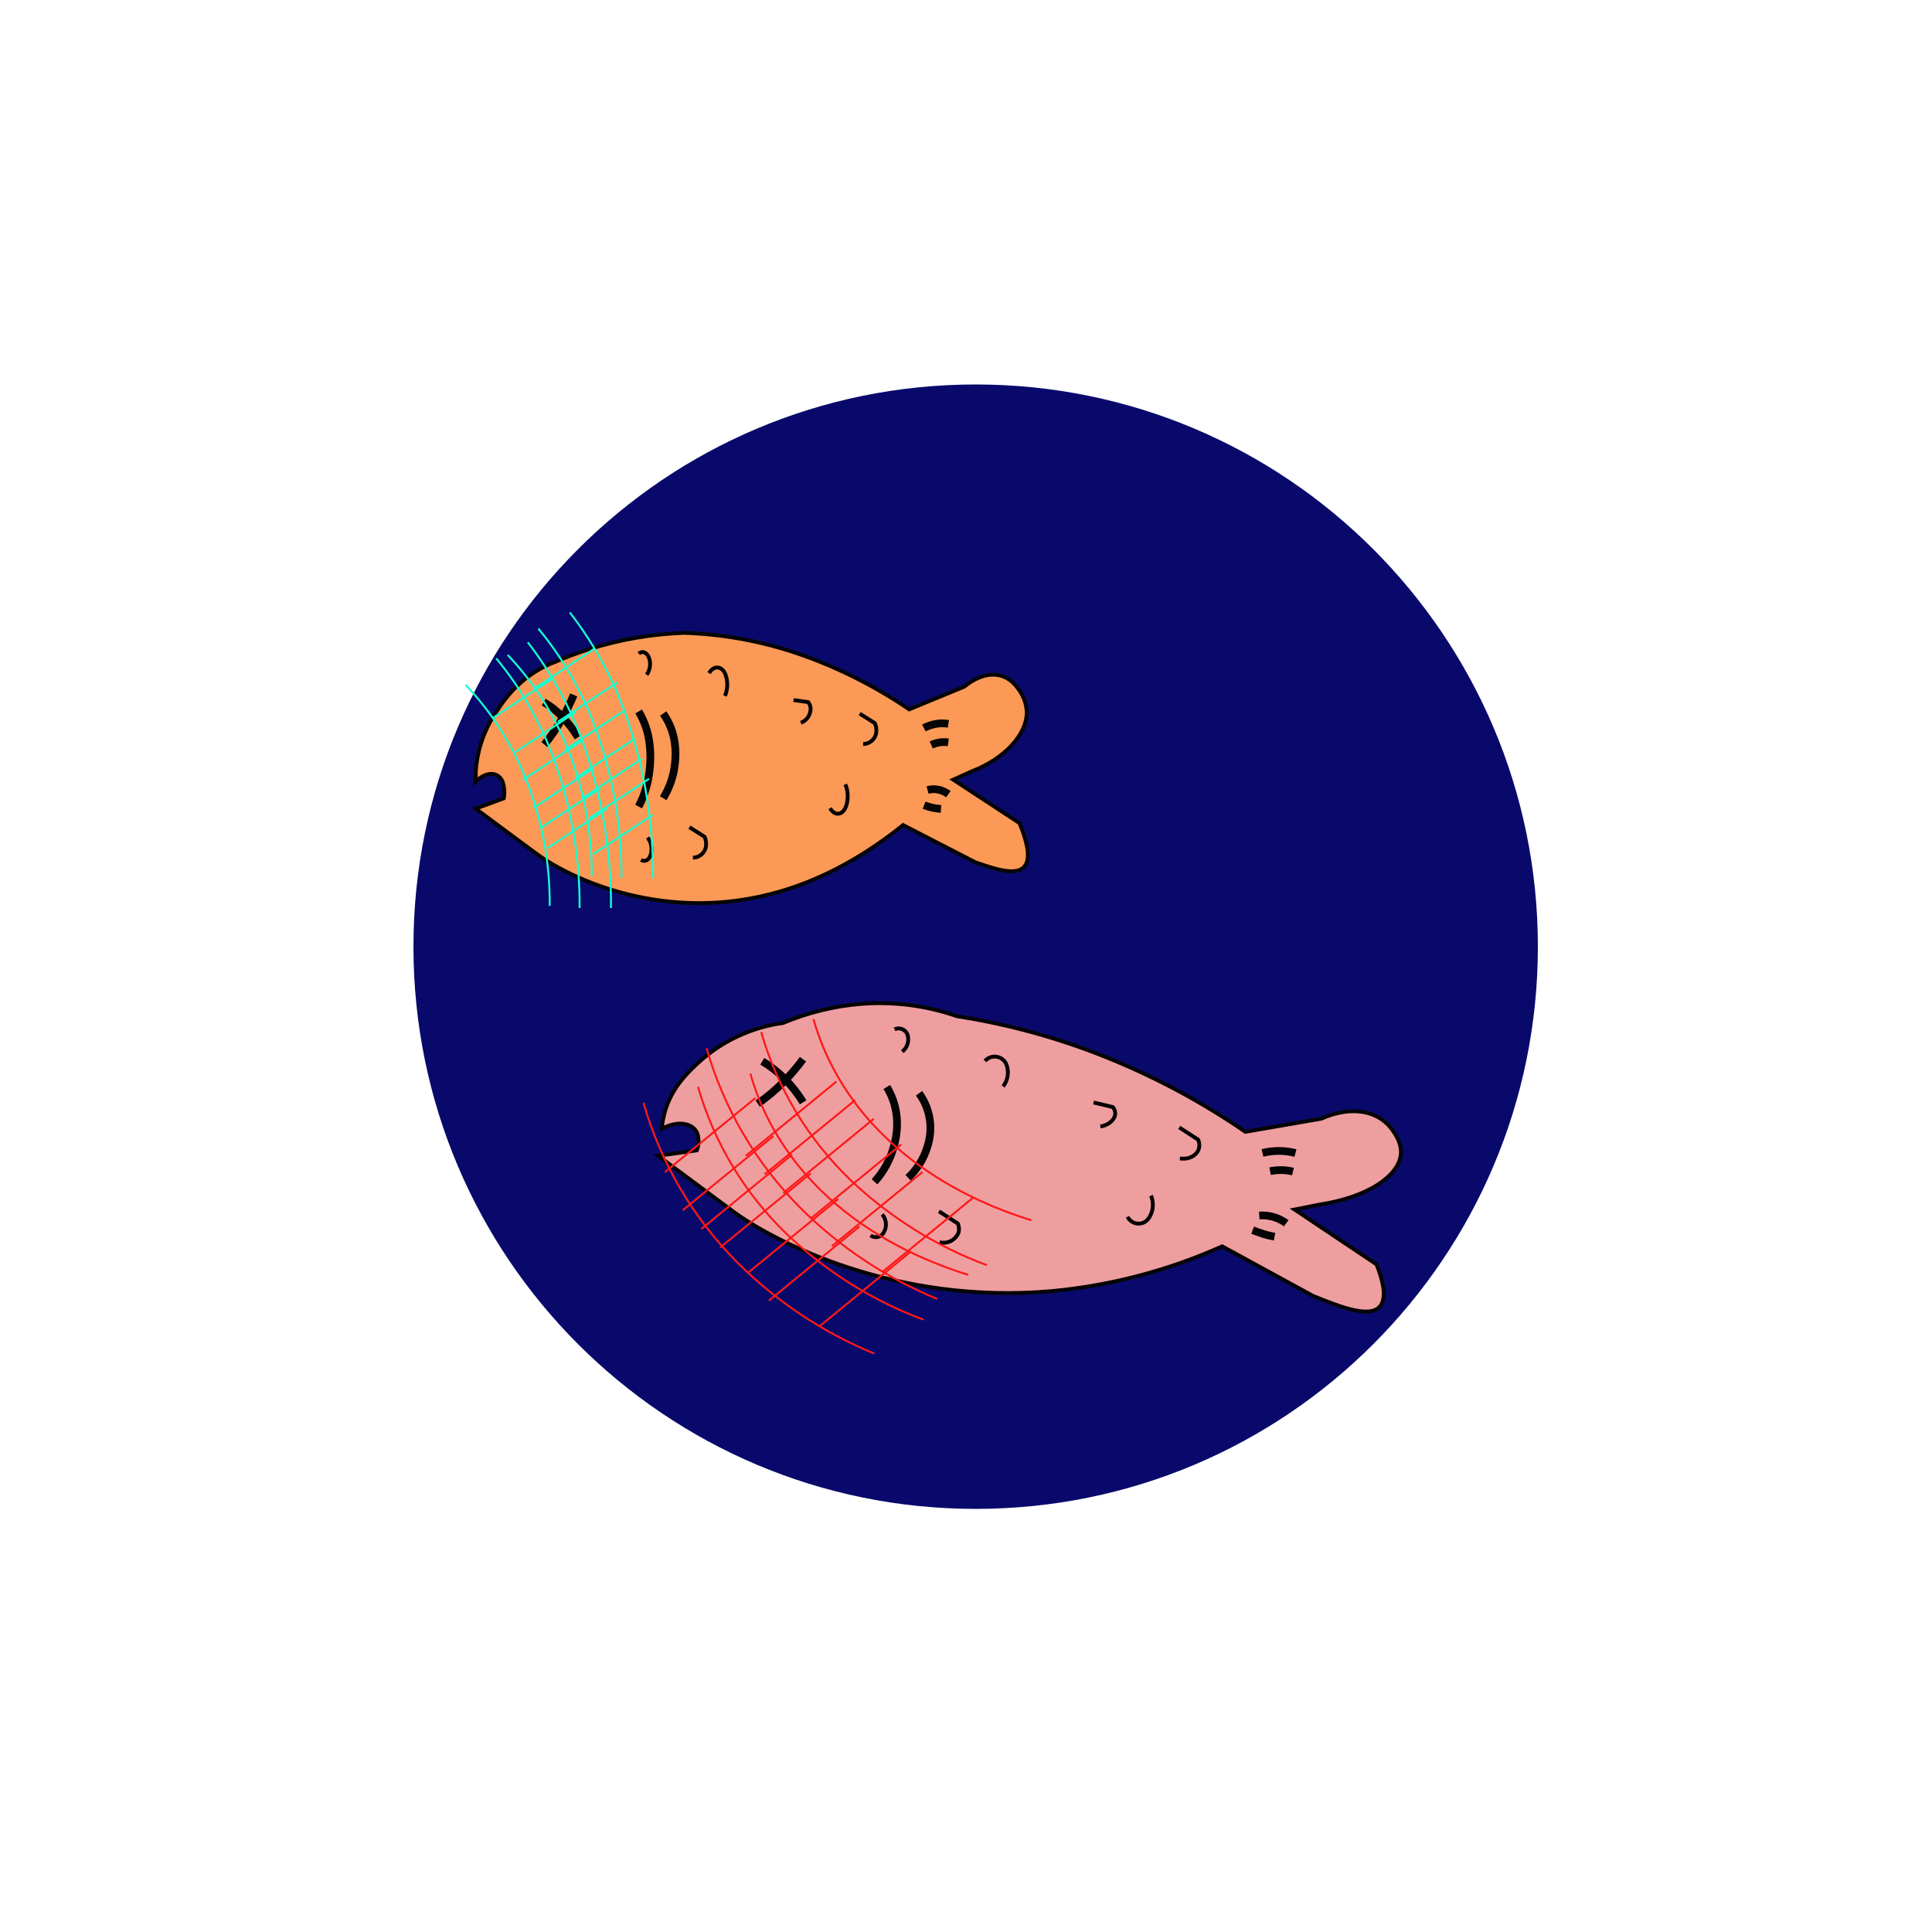
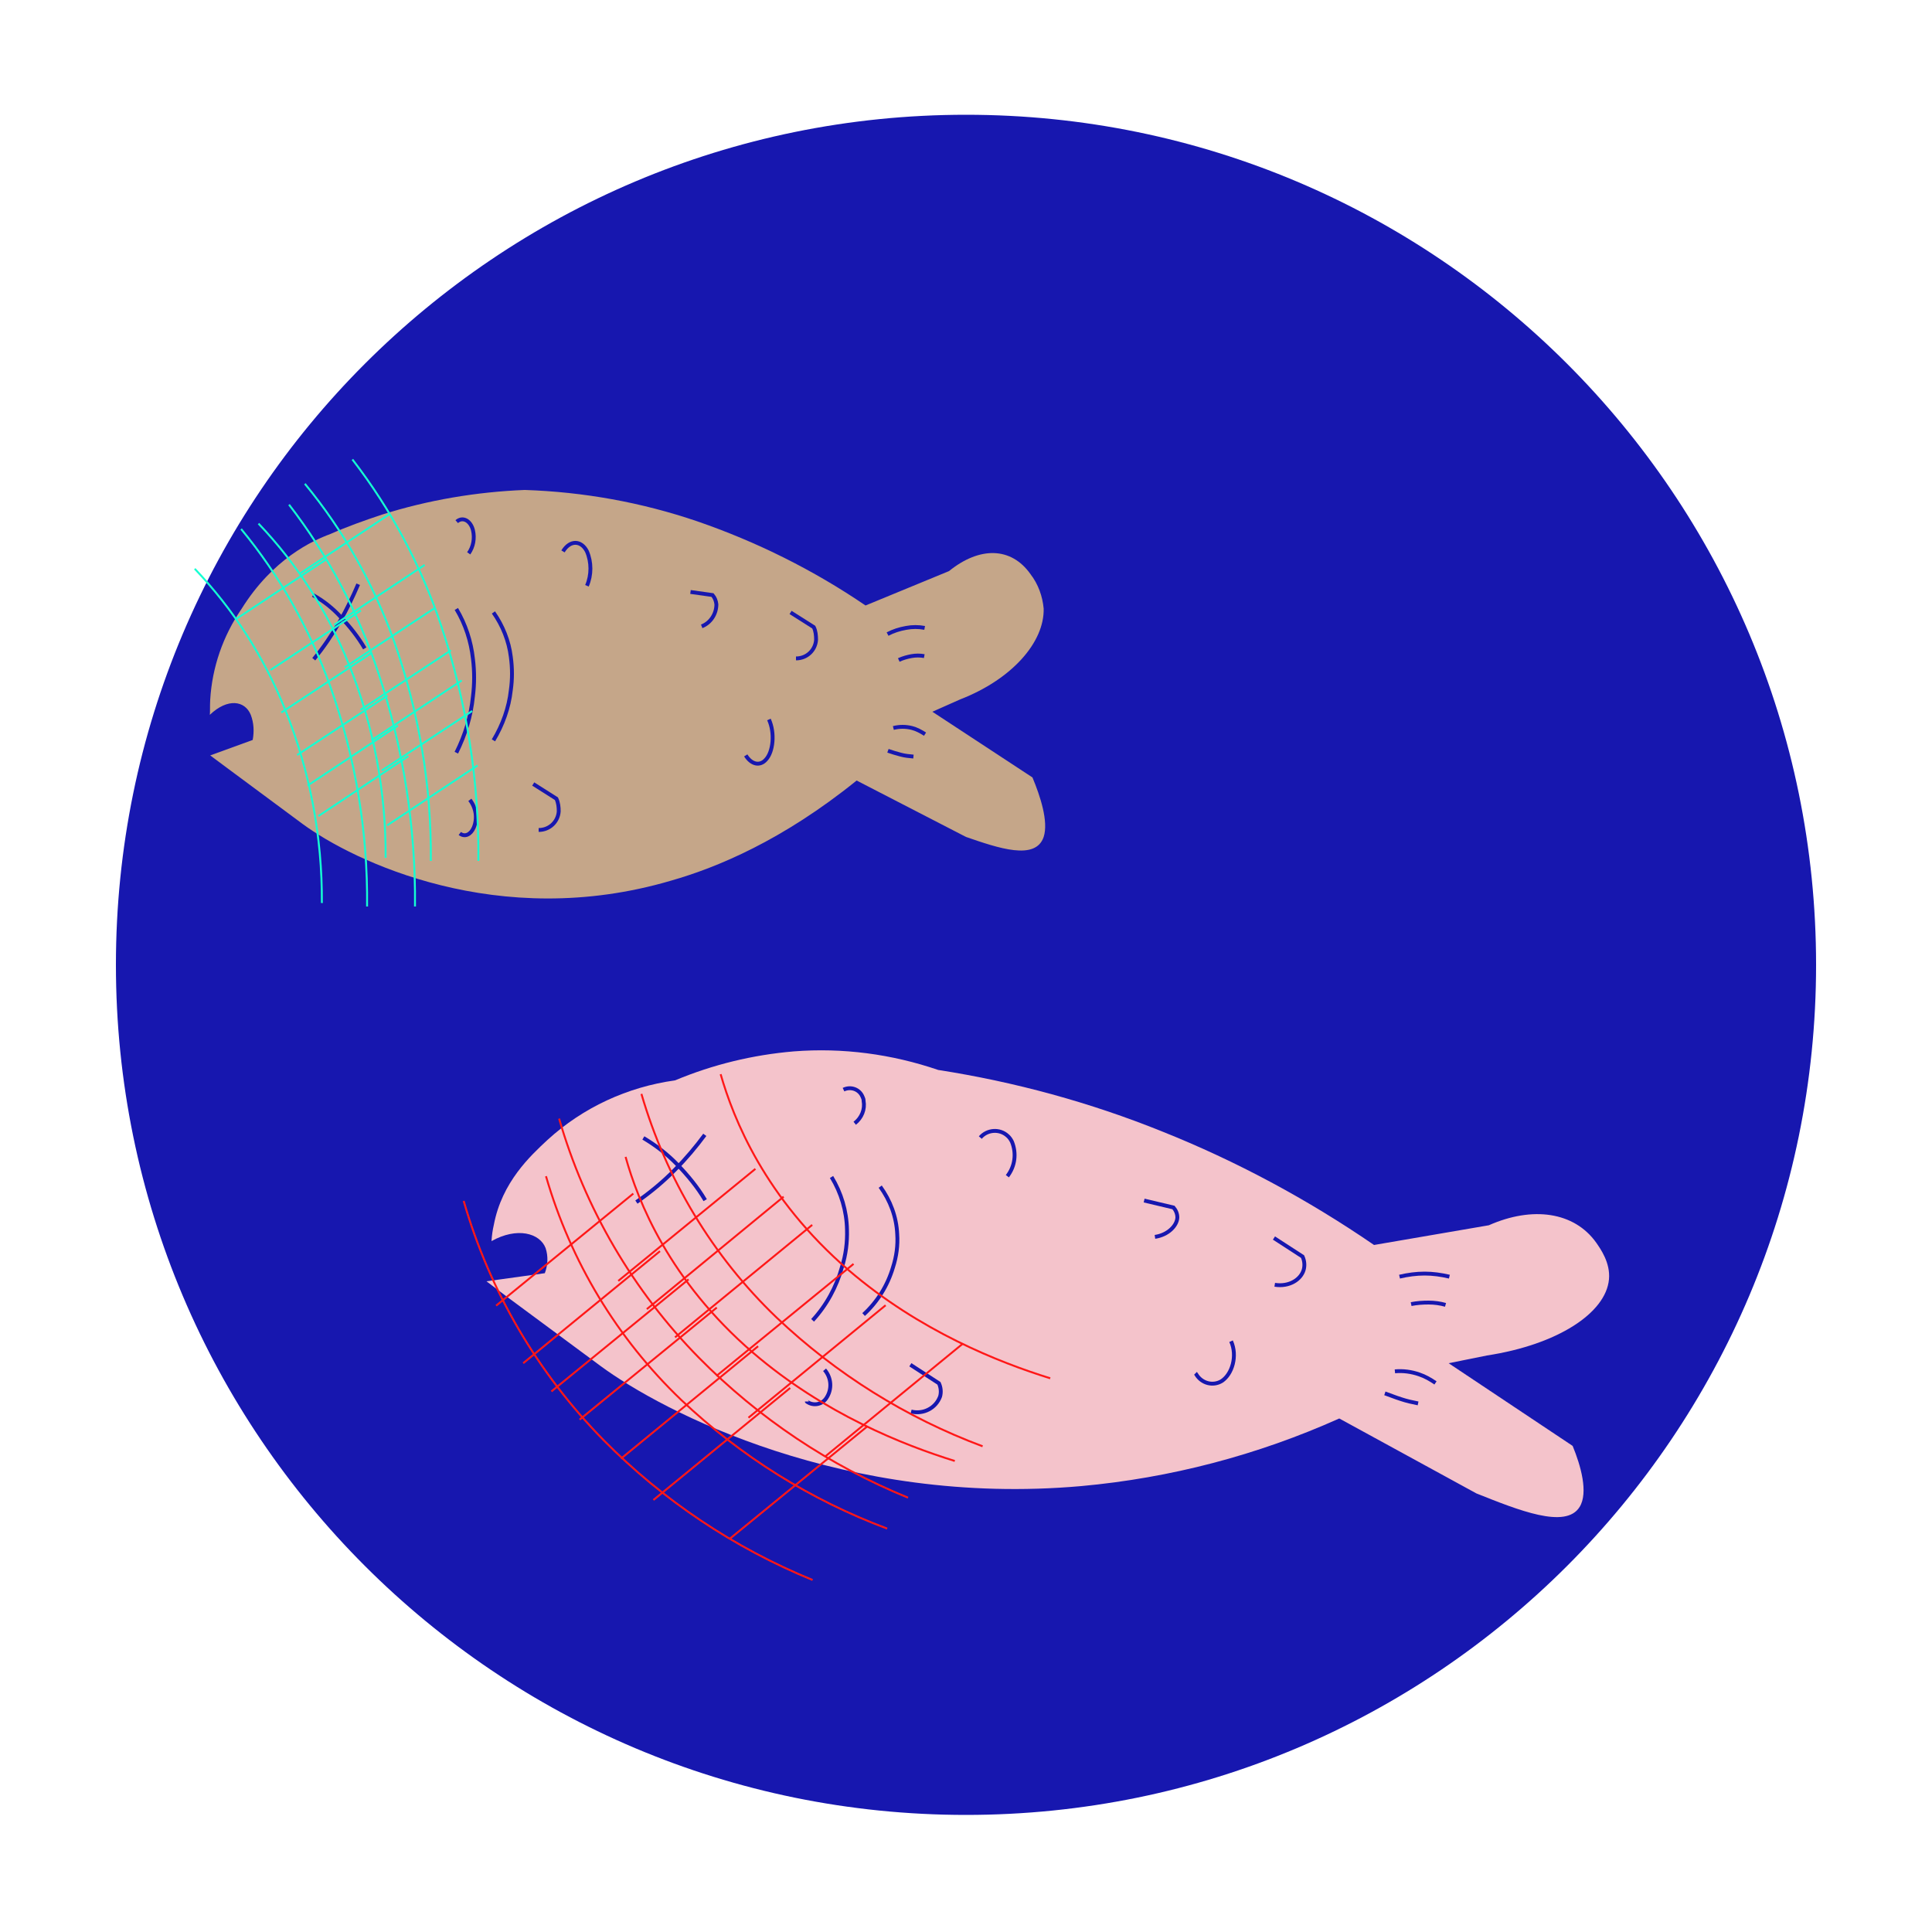
- <svg xmlns="http://www.w3.org/2000/svg" id="Layer_1" data-name="Layer 1" viewBox="0 0 500 500">
-   <defs>
-     <style>.cls-1{fill:#09096c;}.cls-2{fill:#ef9ea0;}.cls-2,.cls-3,.cls-4,.cls-5{stroke:#050404;}.cls-2,.cls-3,.cls-4,.cls-5,.cls-6,.cls-7{stroke-miterlimit:10;}.cls-3,.cls-4,.cls-6,.cls-7{fill:none;}.cls-4{stroke-width:2px;}.cls-5{fill:#fc9956;}.cls-6{stroke:#15ffd2;}.cls-6,.cls-7{stroke-width:0.5px;}.cls-7{stroke:#ff1717;}</style>
-   </defs>
-   <circle class="cls-1" cx="252.5" cy="245" r="145.5" />
-   <path class="cls-2" d="M171.65,289.49c1.42-7.35,6.25-11.85,9.16-14.55a40.46,40.46,0,0,1,21.82-10.19,65.78,65.78,0,0,1,20.29-4.95A60.91,60.91,0,0,1,247.68,263,175.49,175.49,0,0,1,286,273.49a187.07,187.07,0,0,1,36.31,19.42l19.65-3.4c7.49-3.33,14.64-2.34,18.4,2.95.76,1.07,2.43,3.42,2.17,6.26-.54,5.75-8.8,11.16-20.91,13l-6.58,1.31,21.2,14.18c1.36,3.4,2.74,8,1.19,10.48-2.41,3.83-10.54.55-17.63-2.31L316.3,322.55a139.38,139.38,0,0,1-44.2,11.6c-40.41,3.55-71.71-12.79-82.26-20.55-1.53-1.12-16-11.86-16-11.86l-3.5-2.63,10-1.41a6.49,6.49,0,0,0,.14-4.33c-1-2.61-4.87-3.63-9.23-1.21A20.23,20.23,0,0,1,171.65,289.49Z" />
-   <path class="cls-3" d="M254.92,274.58a3.3,3.3,0,0,1,5.46.72,5.86,5.86,0,0,1-.77,5.87" />
-   <path class="cls-3" d="M297.87,309.43c1.1,2.5.22,5.65-1.57,6.8a3.19,3.19,0,0,1-4.49-1.33" />
-   <path class="cls-3" d="M283,285.32l5,1.19a2.61,2.61,0,0,1,.63,1.71c-.06,1.42-1.59,3-3.85,3.3" />
-   <path class="cls-3" d="M305.19,291.78l4.9,3.17a3.63,3.63,0,0,1,.2,2.26c-.45,1.67-2.46,3-4.93,2.58" />
-   <path class="cls-3" d="M243,313.49l4.89,3.17a3.67,3.67,0,0,1,.21,2.26,4.2,4.2,0,0,1-4.93,2.58" />
-   <path class="cls-3" d="M228.31,314.29a4,4,0,0,1,.28,4.87,2.32,2.32,0,0,1-3.29.57" />
-   <path class="cls-3" d="M231.51,266.39a2.46,2.46,0,0,1,3.48,1.94,4,4,0,0,1-1.49,3.83" />
-   <path class="cls-4" d="M197.28,274.65a29,29,0,0,1,5.81,4.56,34.26,34.26,0,0,1,4.76,6.06" />
-   <path class="cls-4" d="M207.81,274.12a53,53,0,0,1-5,5.86,47.08,47.08,0,0,1-6.71,5.64" />
-   <path class="cls-4" d="M229.5,281.31a18.05,18.05,0,0,1,2.65,9,21.2,21.2,0,0,1-.83,6.41,22.19,22.19,0,0,1-5,9.12" />
-   <path class="cls-4" d="M237.84,282.94a15.2,15.2,0,0,1,2.92,8.12,15.88,15.88,0,0,1-.75,5.71,18.17,18.17,0,0,1-5,8.05" />
-   <path class="cls-4" d="M326.73,298.38a17.69,17.69,0,0,1,4.33-.52,16.79,16.79,0,0,1,4.2.55" />
-   <path class="cls-4" d="M328.7,303.1a13.7,13.7,0,0,1,3-.28,13.47,13.47,0,0,1,2.92.38" />
-   <path class="cls-4" d="M329.85,320.07a28.21,28.21,0,0,1-2.88-.71c-1.09-.34-2-.7-2.79-1" />
-   <path class="cls-4" d="M325.89,314.57a10.33,10.33,0,0,1,4.19.55,10.86,10.86,0,0,1,2.8,1.45" />
-   <path class="cls-5" d="M123.14,199.64a30.71,30.71,0,0,1,5.38-15.52c5.35-8.58,12.14-11.72,15.21-12.84A89.24,89.24,0,0,1,152.5,168a92.7,92.7,0,0,1,24.5-4.22,101.36,101.36,0,0,1,29.47,5.36,121.14,121.14,0,0,1,28.83,14.44l14.26-5.88c5.23-4.25,10.64-4.19,13.94.53a10.78,10.78,0,0,1,2.22,5.89c.16,5.73-5.45,12.12-14.26,15.52l-4.75,2.14L263.82,213c1.34,3.17,2.81,7.52,1.9,10.16-1.41,4.09-7.77,1.91-13.31,0l-18.69-9.63C221,223.76,209.82,228.39,202,230.68c-29.64,8.7-54.46-3.35-63.05-9.64-1.25-.91-13-9.63-13-9.63l-2.85-2.14,7.28-2.67a8.36,8.36,0,0,0-.31-4.29c-1-2.44-4-2.94-7,0C123.11,201.68,123.09,200.75,123.14,199.64Z" />
-   <path class="cls-3" d="M183.5,174.22c1.23-2.06,3.16-1.87,4.11,0a7.43,7.43,0,0,1,0,5.89" />
-   <path class="cls-3" d="M218.76,203c1.06,2.32.71,5.53-.51,6.9-1,1.12-2.47.88-3.46-.73" />
-   <path class="cls-3" d="M205.36,181.18l3.8.53a2.91,2.91,0,0,1,.63,1.61,3.93,3.93,0,0,1-2.53,3.74" />
-   <path class="cls-3" d="M222.48,184.68l3.94,2.49a4.66,4.66,0,0,1,.37,2.2,3.39,3.39,0,0,1-3.41,3.17" />
-   <path class="cls-3" d="M178.42,214.08l3.94,2.49a4.7,4.7,0,0,1,.37,2.21,3.4,3.4,0,0,1-3.41,3.17" />
-   <path class="cls-3" d="M167.6,216.76a4.93,4.93,0,0,1,.69,4.76c-.5,1.16-1.5,1.63-2.39,1" />
-   <path class="cls-3" d="M165.32,169.16c1.08-.94,2.36-.13,2.77,1.47a4.83,4.83,0,0,1-.73,4" />
-   <path class="cls-4" d="M140.72,181.71a21.37,21.37,0,0,1,4.75,3.75,31,31,0,0,1,4.12,5.35" />
-   <path class="cls-4" d="M148.48,179.84a57.23,57.23,0,0,1-3.16,6.42,45.9,45.9,0,0,1-4.44,6.42" />
-   <path class="cls-4" d="M165.28,184.12a21,21,0,0,1,2.85,8.56,27.5,27.5,0,0,1,0,6.42,26.51,26.51,0,0,1-2.85,9.64" />
-   <path class="cls-4" d="M171.63,184.66a17.1,17.1,0,0,1,3,7.62,21.32,21.32,0,0,1,0,5.71,21,21,0,0,1-3,8.58" />
-   <path class="cls-4" d="M239.1,188.4a10.8,10.8,0,0,1,3.17-1.07,9.85,9.85,0,0,1,3.17,0" />
-   <path class="cls-4" d="M241,192.8a8.37,8.37,0,0,1,2.21-.67,7.74,7.74,0,0,1,2.21,0" />
-   <path class="cls-4" d="M243.53,209.36a15.21,15.21,0,0,1-2.21-.32,16.94,16.94,0,0,1-2.17-.65" />
-   <path class="cls-4" d="M240.05,204.45a6.1,6.1,0,0,1,3.17,0,7.18,7.18,0,0,1,2.22,1.08" />
-   <path class="cls-6" d="M131.38,169.49a76.54,76.54,0,0,1,15.41,23.92,86.62,86.62,0,0,1,6.35,33.27" />
-   <path class="cls-6" d="M139.31,162.66a88,88,0,0,1,15.25,27,109.85,109.85,0,0,1,6.28,37.55" />
-   <path class="cls-6" d="M147.47,158.5a95.32,95.32,0,0,1,15.25,28.73,123.8,123.8,0,0,1,6.28,40" />
-   <line class="cls-6" x1="153.88" y1="167.86" x2="138.42" y2="178.08" />
-   <line class="cls-6" x1="161.62" y1="183.87" x2="146.16" y2="194.1" />
-   <line class="cls-6" x1="159.81" y1="176.59" x2="144.35" y2="186.82" />
-   <line class="cls-6" x1="167.97" y1="201.55" x2="152.51" y2="211.77" />
-   <line class="cls-6" x1="164.34" y1="191.15" x2="148.88" y2="201.38" />
-   <line class="cls-6" x1="166.16" y1="196.35" x2="150.7" y2="206.58" />
-   <line class="cls-6" x1="168.88" y1="210.91" x2="153.42" y2="221.13" />
-   <path class="cls-6" d="M120.5,177.24a76.63,76.63,0,0,1,15.42,23.91,86.64,86.64,0,0,1,6.34,33.28" />
-   <path class="cls-6" d="M128.44,170.4a88.34,88.34,0,0,1,15.25,27A110,110,0,0,1,150,235" />
-   <path class="cls-6" d="M136.6,166.24A95.9,95.9,0,0,1,151.85,195a124.06,124.06,0,0,1,6.27,40" />
-   <line class="cls-6" x1="143" y1="175.6" x2="127.54" y2="185.83" />
-   <line class="cls-6" x1="150.75" y1="191.61" x2="135.29" y2="201.84" />
-   <line class="cls-6" x1="148.94" y1="184.34" x2="133.48" y2="194.56" />
-   <line class="cls-6" x1="157.09" y1="209.29" x2="141.63" y2="219.52" />
-   <line class="cls-6" x1="153.47" y1="198.89" x2="138.01" y2="209.12" />
-   <line class="cls-6" x1="155.28" y1="204.09" x2="139.82" y2="214.32" />
-   <path class="cls-7" d="M250.57,329.92c-8.73-2.71-22.36-8.06-34.52-18.54-14.37-12.39-19.69-25.9-21.85-33.52" />
-   <path class="cls-7" d="M239,341.53a103.7,103.7,0,0,1-35.23-22,85.92,85.92,0,0,1-23.13-38.28" />
-   <path class="cls-7" d="M226.26,350.3a108.23,108.23,0,0,1-35.8-23.94,96.15,96.15,0,0,1-23.92-40.95" />
-   <line class="cls-7" x1="212.1" y1="343.24" x2="235.56" y2="324.03" />
-   <line class="cls-7" x1="193.45" y1="329.51" x2="216.92" y2="310.3" />
-   <line class="cls-7" x1="198.97" y1="336.62" x2="222.43" y2="317.41" />
-   <line class="cls-7" x1="176.69" y1="313.22" x2="200.15" y2="294.02" />
-   <line class="cls-7" x1="186.37" y1="322.86" x2="209.83" y2="303.65" />
-   <line class="cls-7" x1="181.53" y1="318.04" x2="204.99" y2="298.83" />
-   <line class="cls-7" x1="172.07" y1="303.35" x2="195.53" y2="284.14" />
-   <path class="cls-7" d="M266.89,315.8c-8.73-2.71-22.35-8.06-34.51-18.54-14.38-12.39-19.7-25.9-21.86-33.52" />
-   <path class="cls-7" d="M255.36,327.41a103.8,103.8,0,0,1-35.23-22A86,86,0,0,1,197,267.11" />
-   <path class="cls-7" d="M242.58,336.18a108.23,108.23,0,0,1-35.8-23.94,96.15,96.15,0,0,1-23.92-40.95" />
-   <line class="cls-7" x1="228.43" y1="329.12" x2="251.89" y2="309.91" />
-   <line class="cls-7" x1="209.78" y1="315.39" x2="233.24" y2="296.18" />
-   <line class="cls-7" x1="215.29" y1="322.5" x2="238.76" y2="303.29" />
-   <line class="cls-7" x1="193.01" y1="299.11" x2="216.47" y2="279.9" />
-   <line class="cls-7" x1="202.69" y1="308.74" x2="226.15" y2="289.53" />
-   <line class="cls-7" x1="197.85" y1="303.92" x2="221.31" y2="284.71" />
+ <svg xmlns="http://www.w3.org/2000/svg" version="1.1" id="Layer_1" x="0px" y="0px" viewBox="0 0 500 500" style="enable-background:new 0 0 500 500;" xml:space="preserve">
+   <style type="text/css">
+ 	.st0{fill:#1717AF;}
+ 	.st1{fill:#F4C3CB;}
+ 	.st2{fill:none;stroke:#1717AF;stroke-miterlimit:10;}
+ 	.st3{fill:#C5A689;}
+ 	.st4{fill:none;stroke:#15FFD2;stroke-width:0.5;stroke-miterlimit:10;}
+ 	.st5{fill:none;stroke:#FF1717;stroke-width:0.5;stroke-miterlimit:10;}
+ </style>
+   <g>
+     <circle class="st0" cx="250" cy="249.7" r="220" />
+     <path class="st1" d="M127.8,317c2.1-11.1,9.5-17.9,13.9-22c9.2-8.4,20.7-13.7,33-15.4c9.8-4.1,20.1-6.6,30.7-7.5   c12.7-1,25.4,0.7,37.4,4.8c19.9,3.1,39.3,8.4,57.9,15.9c19.3,7.7,37.7,17.6,54.9,29.4l29.7-5.1c11.3-5,22.1-3.5,27.8,4.5   c1.1,1.6,3.7,5.2,3.3,9.5c-0.8,8.7-13.3,16.9-31.6,19.7l-9.9,2l32.1,21.4c2.1,5.1,4.1,12.1,1.8,15.8c-3.6,5.8-15.9,0.8-26.7-3.5   l-35.5-19.4c-21.2,9.5-43.7,15.4-66.8,17.5c-61.1,5.4-108.4-19.3-124.4-31.1c-2.3-1.7-24.2-17.9-24.2-17.9l-5.3-4l15.1-2.1   c0.8-2.1,0.9-4.4,0.2-6.5c-1.5-3.9-7.4-5.5-14-1.8C127.3,319.6,127.5,318.3,127.8,317z" />
+     <path class="st2" d="M253.7,294.4c1.8-2.1,5-2.3,7-0.5c0.5,0.4,0.9,1,1.2,1.6c1.2,3,0.8,6.3-1.2,8.9" />
+     <path class="st2" d="M318.6,347.1c1.7,3.8,0.3,8.5-2.4,10.3c-2.3,1.4-5.2,0.6-6.6-1.7c-0.1-0.1-0.1-0.2-0.2-0.3" />
+     <path class="st2" d="M296.1,310.7l7.6,1.8c0.6,0.7,1,1.6,1,2.6c-0.1,2.1-2.4,4.5-5.8,5" />
+     <path class="st2" d="M329.7,320.4l7.4,4.8c0.5,1.1,0.6,2.3,0.3,3.4c-0.7,2.5-3.7,4.5-7.5,3.9" />
+     <path class="st2" d="M235.6,353.2l7.4,4.8c0.5,1.1,0.6,2.3,0.3,3.4c-1.1,3-4.3,4.7-7.5,3.9" />
+     <path class="st2" d="M213.4,354.5c1.8,2.1,2,5.1,0.4,7.4c-1.1,1.6-3.3,2-4.9,0.9c0,0-0.1,0-0.1-0.1" />
+     <path class="st2" d="M218.3,282c1.9-0.9,4.1-0.1,4.9,1.8c0.2,0.4,0.3,0.7,0.3,1.1c0.4,2.2-0.5,4.4-2.3,5.8" />
+     <path class="st2" d="M166.5,294.5c3.2,1.9,6.2,4.2,8.8,6.9c2.7,2.8,5.2,5.8,7.2,9.2" />
+     <path class="st2" d="M182.4,293.7c-2.3,3.1-4.8,6.1-7.6,8.9c-3.1,3.2-6.5,6-10.1,8.5" />
+     <path class="st2" d="M215.2,304.6c2.5,4.1,3.9,8.8,4,13.6c0.1,3.3-0.3,6.5-1.3,9.7c-1.4,5.1-4,9.9-7.6,13.8" />
+     <path class="st2" d="M227.8,307.1c2.6,3.6,4.2,7.8,4.4,12.3c0.2,2.9-0.2,5.8-1.1,8.6c-1.4,4.7-4,8.9-7.6,12.2" />
+     <path class="st2" d="M362.2,330.4c2.1-0.5,4.3-0.8,6.5-0.8c2.1,0,4.3,0.3,6.4,0.8" />
+     <path class="st2" d="M365.2,337.5c1.5-0.3,3-0.4,4.5-0.4c1.5,0,3,0.2,4.4,0.6" />
+     <path class="st2" d="M367,363.2c-1.5-0.3-2.9-0.6-4.4-1.1c-1.6-0.5-3-1.1-4.2-1.5" />
+     <path class="st2" d="M361,354.9c2.1-0.2,4.3,0.1,6.3,0.8c1.5,0.5,2.9,1.3,4.2,2.2" />
+     <path class="st3" d="M54.4,181.1c0.5-8.4,3.3-16.5,8.1-23.5c8.1-13,18.4-17.7,23-19.4c4.3-1.9,8.8-3.5,13.3-5   c12-3.8,24.5-5.9,37-6.4c15.2,0.5,30.2,3.2,44.6,8.1c15.4,5.3,30.1,12.6,43.6,21.8l21.6-8.9c7.9-6.4,16.1-6.3,21.1,0.8   c2,2.6,3.1,5.7,3.4,8.9c0.2,8.7-8.2,18.3-21.6,23.5l-7.2,3.2l25.9,17c2,4.8,4.2,11.4,2.9,15.4c-2.1,6.2-11.7,2.9-20.1,0l-28.3-14.6   c-19.2,15.5-36.1,22.5-48,25.9c-44.8,13.2-82.3-5.1-95.3-14.6c-1.9-1.4-19.7-14.6-19.7-14.6l-4.3-3.2l11-4c0.4-2.2,0.3-4.4-0.5-6.5   c-1.5-3.7-6-4.4-10.6,0C54.4,184.2,54.3,182.8,54.4,181.1z" />
+     <path class="st2" d="M145.7,142.7c1.9-3.1,4.8-2.8,6.2,0c1.2,2.8,1.2,6.1,0,8.9" />
+     <path class="st2" d="M199,186.2c1.6,3.5,1.1,8.4-0.8,10.4c-1.5,1.7-3.7,1.3-5.2-1.1" />
+     <path class="st2" d="M178.7,153.2l5.7,0.8c0.6,0.7,0.9,1.5,1,2.4c0,2.5-1.5,4.8-3.8,5.7" />
+     <path class="st2" d="M204.6,158.5l6,3.8c0.5,1,0.6,2.2,0.6,3.3c-0.2,2.7-2.4,4.8-5.2,4.8" />
+     <path class="st2" d="M138,202.9l6,3.8c0.5,1.1,0.6,2.2,0.6,3.3c-0.2,2.7-2.4,4.8-5.2,4.8" />
+     <path class="st2" d="M121.6,207c1.6,2.1,2,4.8,1,7.2c-0.8,1.8-2.3,2.5-3.6,1.5" />
+     <path class="st2" d="M118.2,135c1.6-1.4,3.6-0.2,4.2,2.2c0.5,2.1,0.1,4.3-1.1,6" />
+     <path class="st2" d="M81,154c2.7,1.5,5.1,3.4,7.2,5.7c2.4,2.5,4.5,5.2,6.2,8.1" />
+     <path class="st2" d="M92.7,151.2c-1.4,3.3-3,6.6-4.8,9.7c-2,3.4-4.2,6.7-6.7,9.7" />
+     <path class="st2" d="M118.1,157.6c2.4,4,3.8,8.4,4.3,12.9c0.4,3.2,0.4,6.5,0,9.7c-0.5,5.1-2,10-4.3,14.6" />
+     <path class="st2" d="M127.7,158.5c2.4,3.4,4,7.4,4.5,11.5c0.4,2.9,0.4,5.8,0,8.6c-0.5,4.6-2.1,9-4.5,13" />
+     <path class="st2" d="M229.7,164.1c1.5-0.8,3.1-1.3,4.8-1.6c1.6-0.3,3.2-0.3,4.8,0" />
+     <path class="st2" d="M232.6,170.8c1.1-0.5,2.2-0.8,3.3-1c1.1-0.2,2.2-0.2,3.3,0" />
+     <path class="st2" d="M236.4,195.8c-1.1-0.1-2.2-0.2-3.3-0.5c-1.1-0.3-2.2-0.6-3.3-1" />
+     <path class="st2" d="M231.2,188.4c1.6-0.4,3.2-0.4,4.8,0c1.2,0.3,2.3,0.9,3.4,1.6" />
+     <path class="st4" d="M66.9,135.5c10,10.5,17.9,22.8,23.3,36.2c6.5,16,9.7,33.1,9.6,50.3" />
+     <path class="st4" d="M78.9,125.2c10,12.1,17.8,26,23.1,40.8c6.4,18.2,9.7,37.4,9.5,56.8" />
+     <path class="st4" d="M91.2,118.9c10.1,13.1,17.9,27.7,23.1,43.4c6.5,19.5,9.7,39.9,9.5,60.5" />
+     <line class="st4" x1="100.9" y1="133" x2="77.5" y2="148.5" />
+     <line class="st4" x1="112.6" y1="157.3" x2="89.2" y2="172.7" />
+     <line class="st4" x1="109.9" y1="146.2" x2="86.5" y2="161.7" />
+     <line class="st4" x1="122.2" y1="184" x2="98.8" y2="199.4" />
+     <line class="st4" x1="116.7" y1="168.3" x2="93.3" y2="183.7" />
+     <line class="st4" x1="119.5" y1="176.1" x2="96.1" y2="191.6" />
+     <line class="st4" x1="123.6" y1="198.1" x2="100.2" y2="213.6" />
+     <path class="st4" d="M50.4,147.2c10,10.5,17.9,22.8,23.3,36.2c6.5,16,9.7,33.1,9.6,50.3" />
+     <path class="st4" d="M62.4,136.9c10,12.1,17.8,26,23.1,40.8c6.5,18.3,9.7,37.5,9.5,56.9" />
+     <path class="st4" d="M74.8,130.6c10.1,13.1,17.9,27.8,23.1,43.5c6.5,19.5,9.7,39.9,9.5,60.5" />
+     <line class="st4" x1="84.4" y1="144.8" x2="61.1" y2="160.2" />
+     <line class="st4" x1="96.2" y1="169" x2="72.8" y2="184.4" />
+     <line class="st4" x1="93.4" y1="158" x2="70" y2="173.4" />
+     <line class="st4" x1="105.7" y1="195.7" x2="82.4" y2="211.2" />
+     <line class="st4" x1="100.3" y1="180" x2="76.9" y2="195.4" />
+     <line class="st4" x1="103" y1="187.8" x2="79.6" y2="203.3" />
+     <path class="st5" d="M247.1,378.1c-13.2-4.1-33.8-12.2-52.2-28c-21.7-18.7-29.8-39.2-33-50.7" />
+     <path class="st5" d="M229.6,395.6c-19.8-7.4-37.9-18.7-53.3-33.3c-16.6-15.9-28.6-35.8-35-57.9" />
+     <path class="st5" d="M210.3,408.9c-20.3-8.3-38.7-20.6-54.1-36.2c-17-17.3-29.5-38.6-36.2-61.9" />
+     <line class="st5" x1="188.9" y1="398.2" x2="224.4" y2="369.2" />
+     <line class="st5" x1="160.7" y1="377.5" x2="196.2" y2="348.4" />
+     <line class="st5" x1="169.1" y1="388.2" x2="204.5" y2="359.2" />
+     <line class="st5" x1="135.4" y1="352.8" x2="170.8" y2="323.8" />
+     <line class="st5" x1="150" y1="367.4" x2="185.5" y2="338.4" />
+     <line class="st5" x1="142.7" y1="360.1" x2="178.2" y2="331.1" />
+     <line class="st5" x1="128.4" y1="337.9" x2="163.9" y2="308.9" />
+     <path class="st5" d="M271.8,356.7c-13.2-4.1-33.8-12.2-52.2-28c-21.7-18.7-29.8-39.2-33.1-50.7" />
+     <path class="st5" d="M254.3,374.3c-19.8-7.4-37.9-18.7-53.3-33.3c-16.6-15.9-28.6-35.9-35-57.9" />
+     <path class="st5" d="M235,387.6c-20.3-8.3-38.7-20.6-54.1-36.2c-17-17.3-29.5-38.6-36.2-61.9" />
+     <line class="st5" x1="213.6" y1="376.9" x2="249.1" y2="347.8" />
+     <line class="st5" x1="185.4" y1="356.1" x2="220.9" y2="327.1" />
+     <line class="st5" x1="193.7" y1="366.9" x2="229.2" y2="337.8" />
+     <line class="st5" x1="160" y1="331.5" x2="195.5" y2="302.5" />
+     <line class="st5" x1="174.7" y1="346.1" x2="210.2" y2="317" />
+     <line class="st5" x1="167.4" y1="338.8" x2="202.8" y2="309.7" />
+   </g>
</svg>
